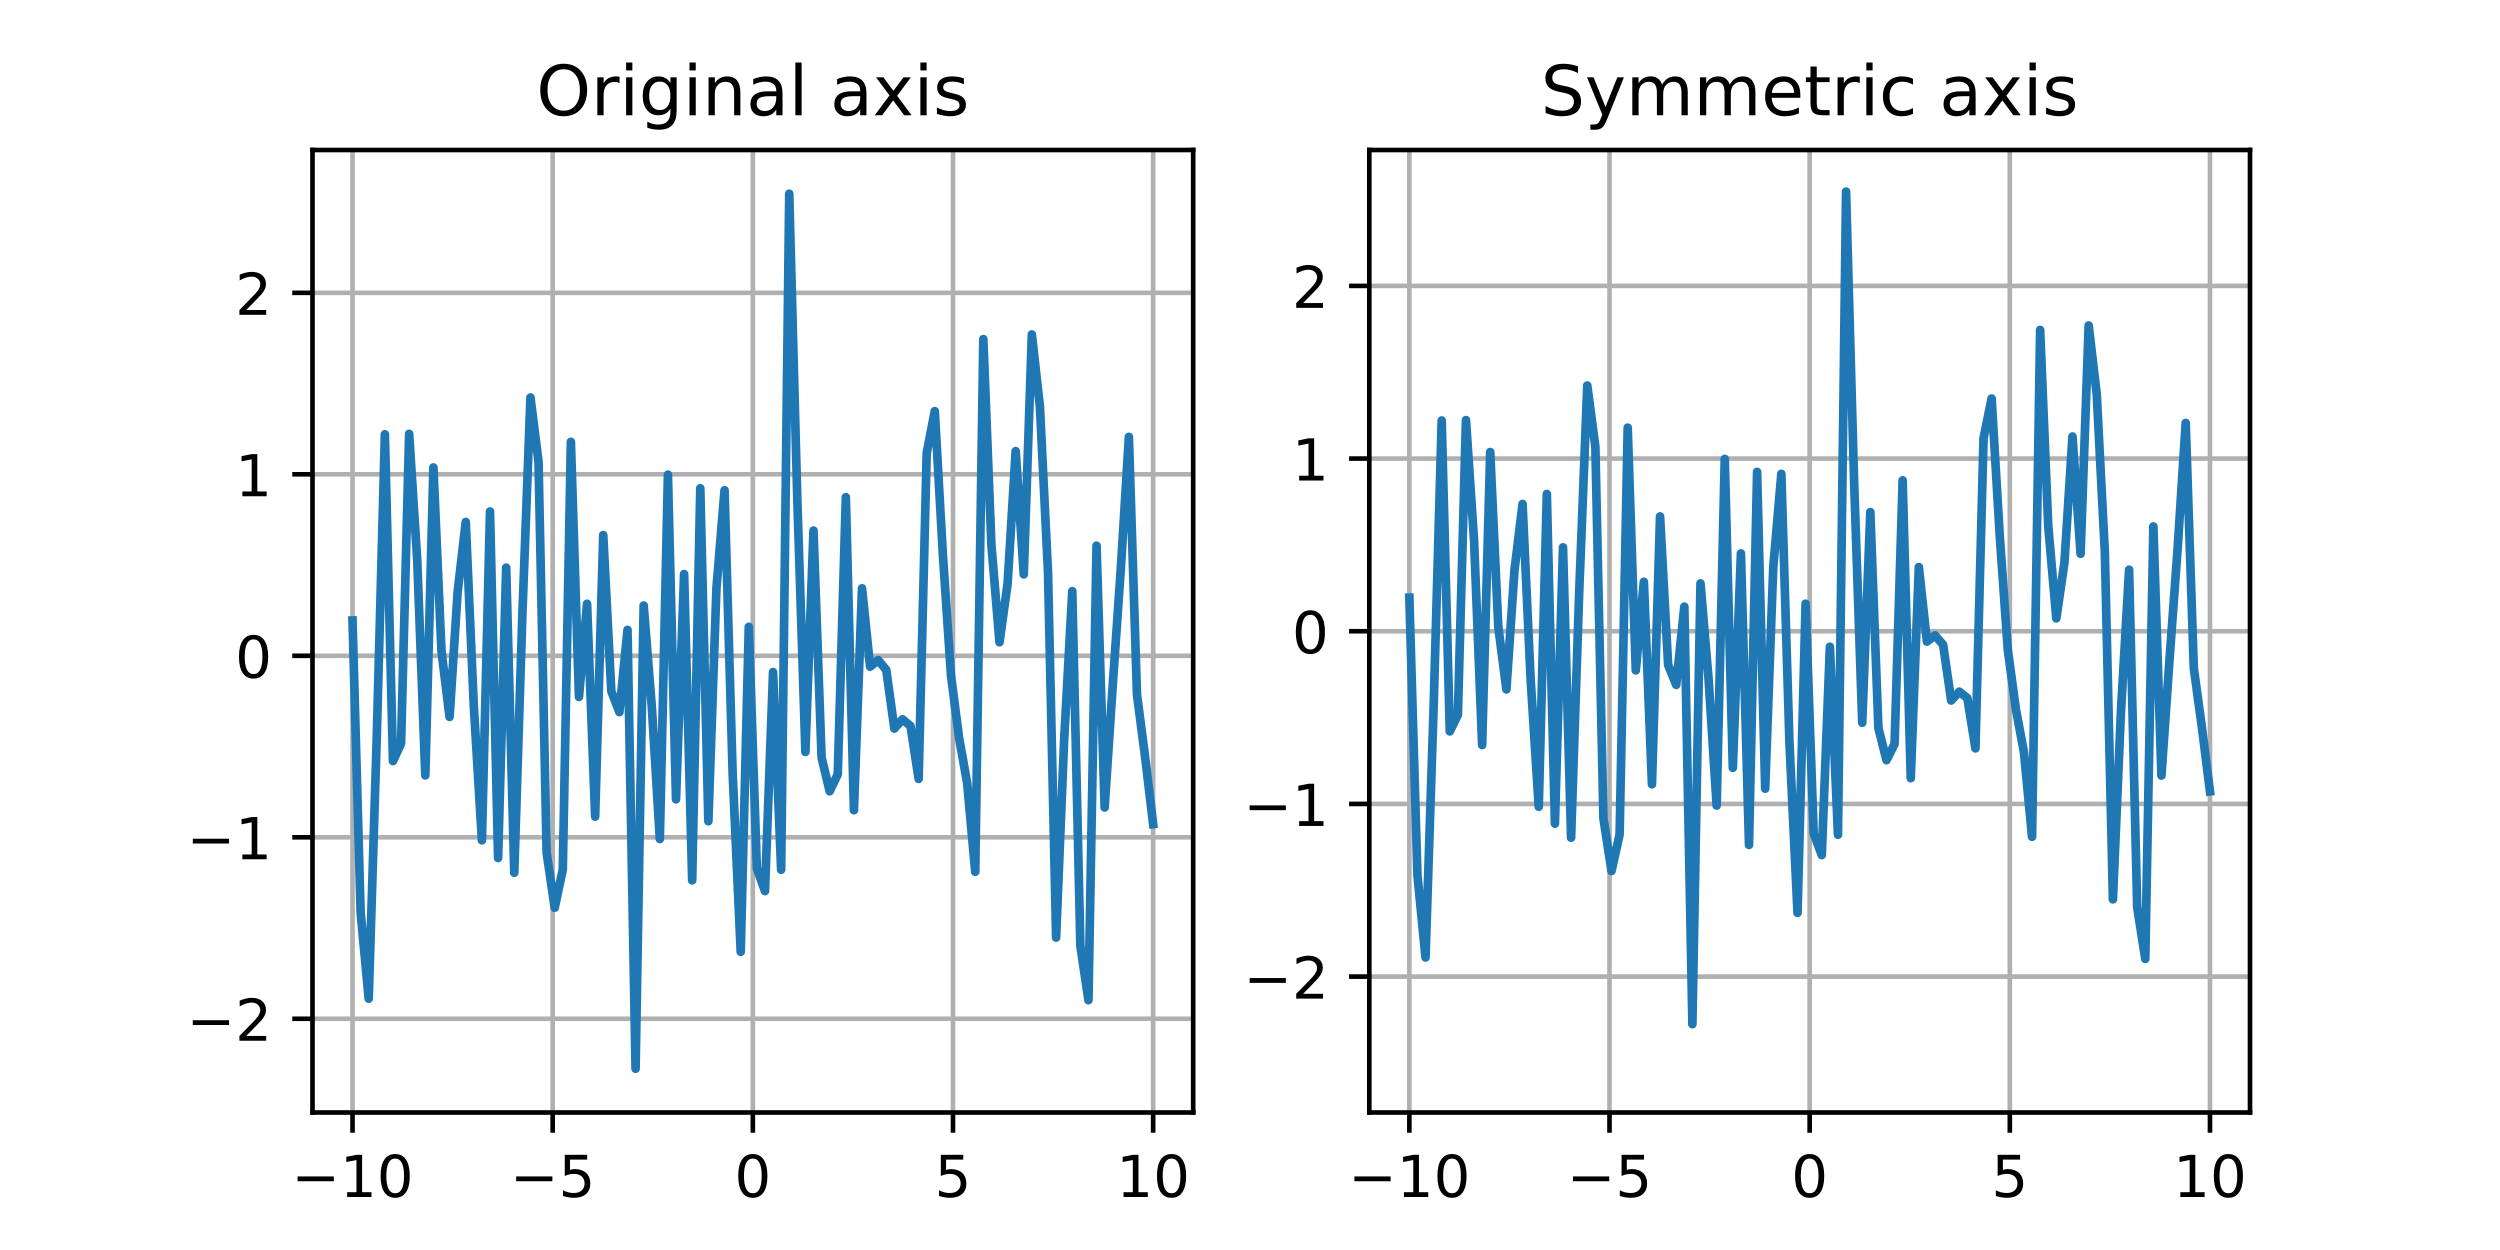
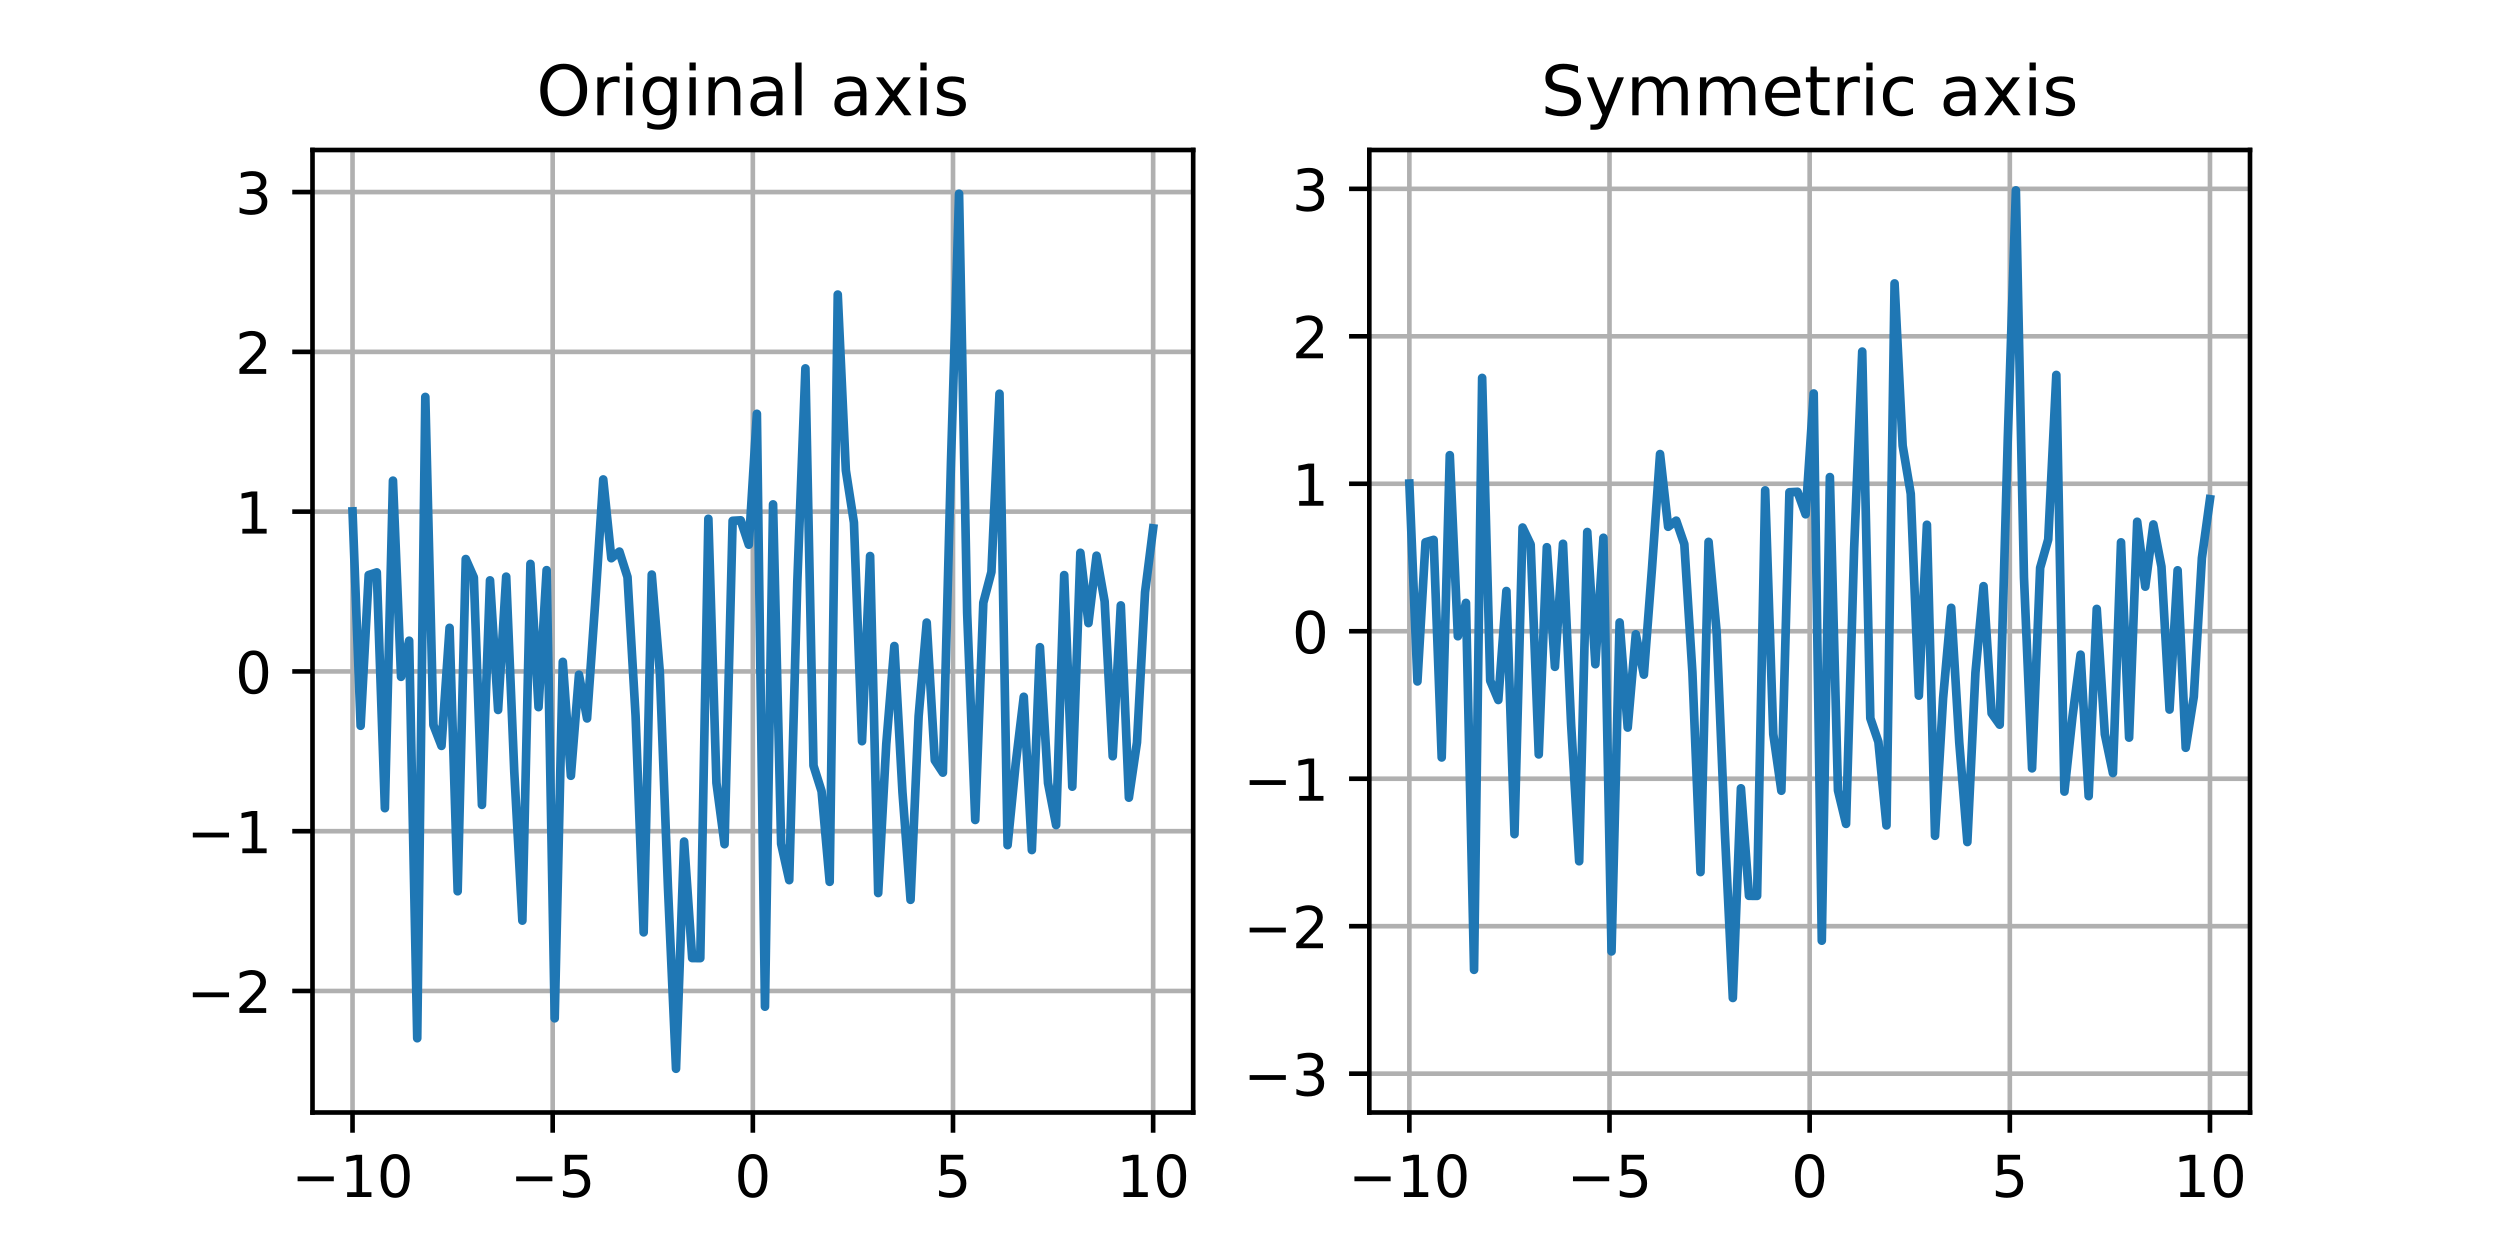
<svg xmlns="http://www.w3.org/2000/svg" xmlns:xlink="http://www.w3.org/1999/xlink" width="432pt" height="216pt" viewBox="0 0 432 216" version="1.1">
  <defs>
    <style type="text/css">*{stroke-linejoin: round; stroke-linecap: butt}</style>
  </defs>
  <g id="figure_1">
    <g id="patch_1">
      <path d="M 0 216  L 432 216  L 432 0  L 0 0  z " style="fill: #ffffff" />
    </g>
    <g id="axes_1">
      <g id="patch_2">
        <path d="M 54 192.24  L 206.182 192.24  L 206.182 25.92  L 54 25.92  z " style="fill: #ffffff" />
      </g>
      <g id="matplotlib.axis_1">
        <g id="xtick_1">
          <g id="line2d_1">
-             <path d="M 60.917 192.24  L 60.917 25.92  " clip-path="url(#p56df9f8dd9)" style="fill: none; stroke: #b0b0b0; stroke-width: 0.8; stroke-linecap: square" />
+             <path d="M 60.917 192.24  L 60.917 25.92  " clip-path="url(#p7a7a679c2c)" style="fill: none; stroke: #b0b0b0; stroke-width: 0.8; stroke-linecap: square" />
          </g>
          <g id="line2d_2">
            <defs>
-               <path id="m5eb0ce06f5" d="M 0 0  L 0 3.5  " style="stroke: #000000; stroke-width: 0.8" />
+               <path id="me1ec20bf93" d="M 0 0  L 0 3.5  " style="stroke: #000000; stroke-width: 0.8" />
            </defs>
            <g>
-               <use xlink:href="#m5eb0ce06f5" x="60.917" y="192.24" style="stroke: #000000; stroke-width: 0.8" />
+               <use xlink:href="#me1ec20bf93" x="60.917" y="192.24" style="stroke: #000000; stroke-width: 0.8" />
            </g>
          </g>
          <g id="text_1">
            <g transform="translate(50.36501 206.8384) scale(0.1 -0.1)">
              <defs>
                <path id="DejaVuSans-2212" d="M 678 2272  L 4684 2272  L 4684 1741  L 678 1741  L 678 2272  z " transform="scale(0.015625)" />
                <path id="DejaVuSans-31" d="M 794 531  L 1825 531  L 1825 4091  L 703 3866  L 703 4441  L 1819 4666  L 2450 4666  L 2450 531  L 3481 531  L 3481 0  L 794 0  L 794 531  z " transform="scale(0.015625)" />
                <path id="DejaVuSans-30" d="M 2034 4250  Q 1547 4250 1301 3770  Q 1056 3291 1056 2328  Q 1056 1369 1301 889  Q 1547 409 2034 409  Q 2525 409 2770 889  Q 3016 1369 3016 2328  Q 3016 3291 2770 3770  Q 2525 4250 2034 4250  z M 2034 4750  Q 2819 4750 3233 4129  Q 3647 3509 3647 2328  Q 3647 1150 3233 529  Q 2819 -91 2034 -91  Q 1250 -91 836 529  Q 422 1150 422 2328  Q 422 3509 836 4129  Q 1250 4750 2034 4750  z " transform="scale(0.015625)" />
              </defs>
              <use xlink:href="#DejaVuSans-2212" />
              <use xlink:href="#DejaVuSans-31" transform="translate(83.78906 0)" />
              <use xlink:href="#DejaVuSans-30" transform="translate(147.4121 0)" />
            </g>
          </g>
        </g>
        <g id="xtick_2">
          <g id="line2d_3">
-             <path d="M 95.504 192.24  L 95.504 25.92  " clip-path="url(#p56df9f8dd9)" style="fill: none; stroke: #b0b0b0; stroke-width: 0.8; stroke-linecap: square" />
+             <path d="M 95.504 192.24  L 95.504 25.92  " clip-path="url(#p7a7a679c2c)" style="fill: none; stroke: #b0b0b0; stroke-width: 0.8; stroke-linecap: square" />
          </g>
          <g id="line2d_4">
            <g>
-               <use xlink:href="#m5eb0ce06f5" x="95.504" y="192.24" style="stroke: #000000; stroke-width: 0.8" />
+               <use xlink:href="#me1ec20bf93" x="95.504" y="192.24" style="stroke: #000000; stroke-width: 0.8" />
            </g>
          </g>
          <g id="text_2">
            <g transform="translate(88.13304 206.8384) scale(0.1 -0.1)">
              <defs>
                <path id="DejaVuSans-35" d="M 691 4666  L 3169 4666  L 3169 4134  L 1269 4134  L 1269 2991  Q 1406 3038 1543 3061  Q 1681 3084 1819 3084  Q 2600 3084 3056 2656  Q 3513 2228 3513 1497  Q 3513 744 3044 326  Q 2575 -91 1722 -91  Q 1428 -91 1123 -41  Q 819 9 494 109  L 494 744  Q 775 591 1075 516  Q 1375 441 1709 441  Q 2250 441 2565 725  Q 2881 1009 2881 1497  Q 2881 1984 2565 2268  Q 2250 2553 1709 2553  Q 1456 2553 1204 2497  Q 953 2441 691 2322  L 691 4666  z " transform="scale(0.015625)" />
              </defs>
              <use xlink:href="#DejaVuSans-2212" />
              <use xlink:href="#DejaVuSans-35" transform="translate(83.78906 0)" />
            </g>
          </g>
        </g>
        <g id="xtick_3">
          <g id="line2d_5">
-             <path d="M 130.091 192.24  L 130.091 25.92  " clip-path="url(#p56df9f8dd9)" style="fill: none; stroke: #b0b0b0; stroke-width: 0.8; stroke-linecap: square" />
+             <path d="M 130.091 192.24  L 130.091 25.92  " clip-path="url(#p7a7a679c2c)" style="fill: none; stroke: #b0b0b0; stroke-width: 0.8; stroke-linecap: square" />
          </g>
          <g id="line2d_6">
            <g>
-               <use xlink:href="#m5eb0ce06f5" x="130.091" y="192.24" style="stroke: #000000; stroke-width: 0.8" />
+               <use xlink:href="#me1ec20bf93" x="130.091" y="192.24" style="stroke: #000000; stroke-width: 0.8" />
            </g>
          </g>
          <g id="text_3">
            <g transform="translate(126.9097 206.8384) scale(0.1 -0.1)">
              <use xlink:href="#DejaVuSans-30" />
            </g>
          </g>
        </g>
        <g id="xtick_4">
          <g id="line2d_7">
-             <path d="M 164.678 192.24  L 164.678 25.92  " clip-path="url(#p56df9f8dd9)" style="fill: none; stroke: #b0b0b0; stroke-width: 0.8; stroke-linecap: square" />
+             <path d="M 164.678 192.24  L 164.678 25.92  " clip-path="url(#p7a7a679c2c)" style="fill: none; stroke: #b0b0b0; stroke-width: 0.8; stroke-linecap: square" />
          </g>
          <g id="line2d_8">
            <g>
-               <use xlink:href="#m5eb0ce06f5" x="164.678" y="192.24" style="stroke: #000000; stroke-width: 0.8" />
+               <use xlink:href="#me1ec20bf93" x="164.678" y="192.24" style="stroke: #000000; stroke-width: 0.8" />
            </g>
          </g>
          <g id="text_4">
            <g transform="translate(161.4964 206.8384) scale(0.1 -0.1)">
              <use xlink:href="#DejaVuSans-35" />
            </g>
          </g>
        </g>
        <g id="xtick_5">
          <g id="line2d_9">
-             <path d="M 199.264 192.24  L 199.264 25.92  " clip-path="url(#p56df9f8dd9)" style="fill: none; stroke: #b0b0b0; stroke-width: 0.8; stroke-linecap: square" />
+             <path d="M 199.264 192.24  L 199.264 25.92  " clip-path="url(#p7a7a679c2c)" style="fill: none; stroke: #b0b0b0; stroke-width: 0.8; stroke-linecap: square" />
          </g>
          <g id="line2d_10">
            <g>
-               <use xlink:href="#m5eb0ce06f5" x="199.264" y="192.24" style="stroke: #000000; stroke-width: 0.8" />
+               <use xlink:href="#me1ec20bf93" x="199.264" y="192.24" style="stroke: #000000; stroke-width: 0.8" />
            </g>
          </g>
          <g id="text_5">
            <g transform="translate(192.902 206.8384) scale(0.1 -0.1)">
              <use xlink:href="#DejaVuSans-31" />
              <use xlink:href="#DejaVuSans-30" transform="translate(63.62305 0)" />
            </g>
          </g>
        </g>
      </g>
      <g id="matplotlib.axis_2">
        <g id="ytick_1">
          <g id="line2d_11">
-             <path d="M 54 176.045  L 206.182 176.045  " clip-path="url(#p56df9f8dd9)" style="fill: none; stroke: #b0b0b0; stroke-width: 0.8; stroke-linecap: square" />
+             <path d="M 54 171.241  L 206.182 171.241  " clip-path="url(#p7a7a679c2c)" style="fill: none; stroke: #b0b0b0; stroke-width: 0.8; stroke-linecap: square" />
          </g>
          <g id="line2d_12">
            <defs>
-               <path id="m223e3e64da" d="M 0 0  L -3.5 0  " style="stroke: #000000; stroke-width: 0.8" />
+               <path id="m6638c76626" d="M 0 0  L -3.5 0  " style="stroke: #000000; stroke-width: 0.8" />
            </defs>
            <g>
-               <use xlink:href="#m223e3e64da" x="54" y="176.045" style="stroke: #000000; stroke-width: 0.8" />
+               <use xlink:href="#m6638c76626" x="54" y="171.241" style="stroke: #000000; stroke-width: 0.8" />
            </g>
          </g>
          <g id="text_6">
-             <g transform="translate(32.25781 179.8439) scale(0.1 -0.1)">
+             <g transform="translate(32.25781 175.04) scale(0.1 -0.1)">
              <defs>
                <path id="DejaVuSans-32" d="M 1228 531  L 3431 531  L 3431 0  L 469 0  L 469 531  Q 828 903 1448 1529  Q 2069 2156 2228 2338  Q 2531 2678 2651 2914  Q 2772 3150 2772 3378  Q 2772 3750 2511 3984  Q 2250 4219 1831 4219  Q 1534 4219 1204 4116  Q 875 4013 500 3803  L 500 4441  Q 881 4594 1212 4672  Q 1544 4750 1819 4750  Q 2544 4750 2975 4387  Q 3406 4025 3406 3419  Q 3406 3131 3298 2873  Q 3191 2616 2906 2266  Q 2828 2175 2409 1742  Q 1991 1309 1228 531  z " transform="scale(0.015625)" />
              </defs>
              <use xlink:href="#DejaVuSans-2212" />
              <use xlink:href="#DejaVuSans-32" transform="translate(83.78906 0)" />
            </g>
          </g>
        </g>
        <g id="ytick_2">
          <g id="line2d_13">
-             <path d="M 54 144.683  L 206.182 144.683  " clip-path="url(#p56df9f8dd9)" style="fill: none; stroke: #b0b0b0; stroke-width: 0.8; stroke-linecap: square" />
+             <path d="M 54 143.631  L 206.182 143.631  " clip-path="url(#p7a7a679c2c)" style="fill: none; stroke: #b0b0b0; stroke-width: 0.8; stroke-linecap: square" />
          </g>
          <g id="line2d_14">
            <g>
-               <use xlink:href="#m223e3e64da" x="54" y="144.683" style="stroke: #000000; stroke-width: 0.8" />
+               <use xlink:href="#m6638c76626" x="54" y="143.631" style="stroke: #000000; stroke-width: 0.8" />
            </g>
          </g>
          <g id="text_7">
-             <g transform="translate(32.25781 148.4824) scale(0.1 -0.1)">
+             <g transform="translate(32.25781 147.4301) scale(0.1 -0.1)">
              <use xlink:href="#DejaVuSans-2212" />
              <use xlink:href="#DejaVuSans-31" transform="translate(83.78906 0)" />
            </g>
          </g>
        </g>
        <g id="ytick_3">
          <g id="line2d_15">
-             <path d="M 54 113.322  L 206.182 113.322  " clip-path="url(#p56df9f8dd9)" style="fill: none; stroke: #b0b0b0; stroke-width: 0.8; stroke-linecap: square" />
+             <path d="M 54 116.021  L 206.182 116.021  " clip-path="url(#p7a7a679c2c)" style="fill: none; stroke: #b0b0b0; stroke-width: 0.8; stroke-linecap: square" />
          </g>
          <g id="line2d_16">
            <g>
-               <use xlink:href="#m223e3e64da" x="54" y="113.322" style="stroke: #000000; stroke-width: 0.8" />
+               <use xlink:href="#m6638c76626" x="54" y="116.021" style="stroke: #000000; stroke-width: 0.8" />
            </g>
          </g>
          <g id="text_8">
-             <g transform="translate(40.6375 117.121) scale(0.1 -0.1)">
+             <g transform="translate(40.6375 119.8202) scale(0.1 -0.1)">
              <use xlink:href="#DejaVuSans-30" />
            </g>
          </g>
        </g>
        <g id="ytick_4">
          <g id="line2d_17">
-             <path d="M 54 81.96  L 206.182 81.96  " clip-path="url(#p56df9f8dd9)" style="fill: none; stroke: #b0b0b0; stroke-width: 0.8; stroke-linecap: square" />
+             <path d="M 54 88.411  L 206.182 88.411  " clip-path="url(#p7a7a679c2c)" style="fill: none; stroke: #b0b0b0; stroke-width: 0.8; stroke-linecap: square" />
          </g>
          <g id="line2d_18">
            <g>
-               <use xlink:href="#m223e3e64da" x="54" y="81.96" style="stroke: #000000; stroke-width: 0.8" />
+               <use xlink:href="#m6638c76626" x="54" y="88.411" style="stroke: #000000; stroke-width: 0.8" />
            </g>
          </g>
          <g id="text_9">
-             <g transform="translate(40.6375 85.75954) scale(0.1 -0.1)">
+             <g transform="translate(40.6375 92.21039) scale(0.1 -0.1)">
              <use xlink:href="#DejaVuSans-31" />
            </g>
          </g>
        </g>
        <g id="ytick_5">
          <g id="line2d_19">
-             <path d="M 54 50.599  L 206.182 50.599  " clip-path="url(#p56df9f8dd9)" style="fill: none; stroke: #b0b0b0; stroke-width: 0.8; stroke-linecap: square" />
+             <path d="M 54 60.801  L 206.182 60.801  " clip-path="url(#p7a7a679c2c)" style="fill: none; stroke: #b0b0b0; stroke-width: 0.8; stroke-linecap: square" />
          </g>
          <g id="line2d_20">
            <g>
-               <use xlink:href="#m223e3e64da" x="54" y="50.599" style="stroke: #000000; stroke-width: 0.8" />
+               <use xlink:href="#m6638c76626" x="54" y="60.801" style="stroke: #000000; stroke-width: 0.8" />
            </g>
          </g>
          <g id="text_10">
-             <g transform="translate(40.6375 54.39809) scale(0.1 -0.1)">
+             <g transform="translate(40.6375 64.60053) scale(0.1 -0.1)">
              <use xlink:href="#DejaVuSans-32" />
            </g>
          </g>
        </g>
-       </g>
-       <g id="line2d_21">
-         <path d="M 60.917 107.218  L 62.315 157.643  L 63.712 172.568  L 65.11 127.178  L 66.507 75.053  L 67.905 131.509  L 69.302 128.504  L 70.699 74.971  L 72.097 96.758  L 73.494 133.985  L 74.892 80.777  L 76.289 112.541  L 77.687 123.883  L 79.084 102.245  L 80.482 90.203  L 81.879 122.112  L 83.276 145.201  L 84.674 88.391  L 86.071 148.263  L 87.469 98.085  L 88.866 150.808  L 90.264 106.31  L 91.661 68.691  L 93.059 79.788  L 94.456 147.338  L 95.853 156.856  L 97.251 150.23  L 98.648 76.347  L 100.046 120.426  L 101.443 104.338  L 102.841 141.113  L 104.238 92.468  L 105.636 119.452  L 107.033 123.057  L 108.431 108.858  L 109.828 184.68  L 111.225 104.635  L 112.623 122.019  L 114.02 144.979  L 115.418 82.023  L 116.815 138.124  L 118.213 99.194  L 119.61 152.123  L 121.008 84.38  L 122.405 141.911  L 123.802 101.632  L 125.2 84.732  L 126.597 133.541  L 127.995 164.466  L 129.392 108.317  L 130.79 150.063  L 132.187 153.974  L 133.585 116.142  L 134.982 150.281  L 136.379 33.48  L 137.777 86.331  L 139.174 129.936  L 140.572 91.682  L 141.969 130.905  L 143.367 136.736  L 144.764 133.803  L 146.162 85.915  L 147.559 140.004  L 148.956 101.665  L 150.354 115.197  L 151.751 114.067  L 153.149 115.773  L 154.546 125.898  L 155.944 124.296  L 157.341 125.459  L 158.739 134.591  L 160.136 78.281  L 161.533 71.052  L 162.931 95.869  L 164.328 116.678  L 165.726 127.485  L 167.123 135.315  L 168.521 150.641  L 169.918 58.601  L 171.316 94.191  L 172.713 110.981  L 174.11 100.888  L 175.508 77.956  L 176.905 99.255  L 178.303 57.794  L 179.7 70.307  L 181.098 98.955  L 182.495 162.011  L 183.893 127.668  L 185.29 102.149  L 186.687 163.422  L 188.085 172.831  L 189.482 94.29  L 190.88 139.53  L 192.277 118.43  L 193.675 98.316  L 195.072 75.489  L 196.47 120.042  L 197.867 130.754  L 199.264 142.415  " clip-path="url(#p56df9f8dd9)" style="fill: none; stroke: #1f77b4; stroke-width: 1.5; stroke-linecap: square" />
+         <g id="ytick_6">
+           <g id="line2d_21">
+             <path d="M 54 33.191  L 206.182 33.191  " clip-path="url(#p7a7a679c2c)" style="fill: none; stroke: #b0b0b0; stroke-width: 0.8; stroke-linecap: square" />
+           </g>
+           <g id="line2d_22">
+             <g>
+               <use xlink:href="#m6638c76626" x="54" y="33.191" style="stroke: #000000; stroke-width: 0.8" />
+             </g>
+           </g>
+           <g id="text_11">
+             <g transform="translate(40.6375 36.99067) scale(0.1 -0.1)">
+               <defs>
+                 <path id="DejaVuSans-33" d="M 2597 2516  Q 3050 2419 3304 2112  Q 3559 1806 3559 1356  Q 3559 666 3084 287  Q 2609 -91 1734 -91  Q 1441 -91 1130 -33  Q 819 25 488 141  L 488 750  Q 750 597 1062 519  Q 1375 441 1716 441  Q 2309 441 2620 675  Q 2931 909 2931 1356  Q 2931 1769 2642 2001  Q 2353 2234 1838 2234  L 1294 2234  L 1294 2753  L 1863 2753  Q 2328 2753 2575 2939  Q 2822 3125 2822 3475  Q 2822 3834 2567 4026  Q 2313 4219 1838 4219  Q 1578 4219 1281 4162  Q 984 4106 628 3988  L 628 4550  Q 988 4650 1302 4700  Q 1616 4750 1894 4750  Q 2613 4750 3031 4423  Q 3450 4097 3450 3541  Q 3450 3153 3228 2886  Q 3006 2619 2597 2516  z " transform="scale(0.015625)" />
+               </defs>
+               <use xlink:href="#DejaVuSans-33" />
+             </g>
+           </g>
+         </g>
+       </g>
+       <g id="line2d_23">
+         <path d="M 60.917 88.368  L 62.315 125.415  L 63.712 99.361  L 65.11 98.912  L 66.507 139.651  L 67.905 83.058  L 69.302 116.954  L 70.699 110.714  L 72.097 179.406  L 73.494 68.592  L 74.892 125.283  L 76.289 128.889  L 77.687 108.489  L 79.084 154.008  L 80.482 96.605  L 81.879 99.777  L 83.276 139.08  L 84.674 100.289  L 86.071 122.676  L 87.469 99.649  L 88.866 133.362  L 90.264 159.082  L 91.661 97.442  L 93.059 122.191  L 94.456 98.522  L 95.853 175.962  L 97.251 114.373  L 98.648 134.052  L 100.046 116.593  L 101.443 124.145  L 102.841 104.301  L 104.238 82.85  L 105.636 96.459  L 107.033 95.318  L 108.431 99.714  L 109.828 123.7  L 111.225 161.111  L 112.623 99.289  L 114.02 116.191  L 115.418 153.263  L 116.815 184.68  L 118.213 145.427  L 119.61 165.553  L 121.008 165.563  L 122.405 89.646  L 123.802 135.292  L 125.2 145.877  L 126.597 89.996  L 127.995 89.914  L 129.392 94.123  L 130.79 71.507  L 132.187 173.953  L 133.585 87.158  L 134.982 145.816  L 136.379 152.084  L 137.777 100.51  L 139.174 63.66  L 140.572 132.307  L 141.969 136.735  L 143.367 152.377  L 144.764 50.901  L 146.162 81.274  L 147.559 90.288  L 148.956 128.077  L 150.354 96.086  L 151.751 154.315  L 153.149 128.554  L 154.546 111.635  L 155.944 136.882  L 157.341 155.486  L 158.739 123.76  L 160.136 107.583  L 161.533 131.381  L 162.931 133.511  L 164.328 79.91  L 165.726 33.48  L 167.123 105.906  L 168.521 141.686  L 169.918 104.147  L 171.316 98.833  L 172.713 68.033  L 174.11 146.038  L 175.508 132.009  L 176.905 120.407  L 178.303 146.889  L 179.7 111.839  L 181.098 135.312  L 182.495 142.572  L 183.893 99.377  L 185.29 135.935  L 186.687 95.522  L 188.085 107.67  L 189.482 96.027  L 190.88 103.922  L 192.277 130.68  L 193.675 104.614  L 195.072 137.835  L 196.47 128.289  L 197.867 102.321  L 199.264 91.299  " clip-path="url(#p7a7a679c2c)" style="fill: none; stroke: #1f77b4; stroke-width: 1.5; stroke-linecap: square" />
      </g>
      <g id="patch_3">
        <path d="M 54 192.24  L 54 25.92  " style="fill: none; stroke: #000000; stroke-width: 0.8; stroke-linejoin: miter; stroke-linecap: square" />
      </g>
      <g id="patch_4">
        <path d="M 206.182 192.24  L 206.182 25.92  " style="fill: none; stroke: #000000; stroke-width: 0.8; stroke-linejoin: miter; stroke-linecap: square" />
      </g>
      <g id="patch_5">
        <path d="M 54 192.24  L 206.182 192.24  " style="fill: none; stroke: #000000; stroke-width: 0.8; stroke-linejoin: miter; stroke-linecap: square" />
      </g>
      <g id="patch_6">
        <path d="M 54 25.92  L 206.182 25.92  " style="fill: none; stroke: #000000; stroke-width: 0.8; stroke-linejoin: miter; stroke-linecap: square" />
      </g>
-       <g id="text_11">
+       <g id="text_12">
        <g transform="translate(92.68466 19.92) scale(0.12 -0.12)">
          <defs>
            <path id="DejaVuSans-4f" d="M 2522 4238  Q 1834 4238 1429 3725  Q 1025 3213 1025 2328  Q 1025 1447 1429 934  Q 1834 422 2522 422  Q 3209 422 3611 934  Q 4013 1447 4013 2328  Q 4013 3213 3611 3725  Q 3209 4238 2522 4238  z M 2522 4750  Q 3503 4750 4090 4092  Q 4678 3434 4678 2328  Q 4678 1225 4090 567  Q 3503 -91 2522 -91  Q 1538 -91 948 565  Q 359 1222 359 2328  Q 359 3434 948 4092  Q 1538 4750 2522 4750  z " transform="scale(0.015625)" />
            <path id="DejaVuSans-72" d="M 2631 2963  Q 2534 3019 2420 3045  Q 2306 3072 2169 3072  Q 1681 3072 1420 2755  Q 1159 2438 1159 1844  L 1159 0  L 581 0  L 581 3500  L 1159 3500  L 1159 2956  Q 1341 3275 1631 3429  Q 1922 3584 2338 3584  Q 2397 3584 2469 3576  Q 2541 3569 2628 3553  L 2631 2963  z " transform="scale(0.015625)" />
            <path id="DejaVuSans-69" d="M 603 3500  L 1178 3500  L 1178 0  L 603 0  L 603 3500  z M 603 4863  L 1178 4863  L 1178 4134  L 603 4134  L 603 4863  z " transform="scale(0.015625)" />
            <path id="DejaVuSans-67" d="M 2906 1791  Q 2906 2416 2648 2759  Q 2391 3103 1925 3103  Q 1463 3103 1205 2759  Q 947 2416 947 1791  Q 947 1169 1205 825  Q 1463 481 1925 481  Q 2391 481 2648 825  Q 2906 1169 2906 1791  z M 3481 434  Q 3481 -459 3084 -895  Q 2688 -1331 1869 -1331  Q 1566 -1331 1297 -1286  Q 1028 -1241 775 -1147  L 775 -588  Q 1028 -725 1275 -790  Q 1522 -856 1778 -856  Q 2344 -856 2625 -561  Q 2906 -266 2906 331  L 2906 616  Q 2728 306 2450 153  Q 2172 0 1784 0  Q 1141 0 747 490  Q 353 981 353 1791  Q 353 2603 747 3093  Q 1141 3584 1784 3584  Q 2172 3584 2450 3431  Q 2728 3278 2906 2969  L 2906 3500  L 3481 3500  L 3481 434  z " transform="scale(0.015625)" />
            <path id="DejaVuSans-6e" d="M 3513 2113  L 3513 0  L 2938 0  L 2938 2094  Q 2938 2591 2744 2837  Q 2550 3084 2163 3084  Q 1697 3084 1428 2787  Q 1159 2491 1159 1978  L 1159 0  L 581 0  L 581 3500  L 1159 3500  L 1159 2956  Q 1366 3272 1645 3428  Q 1925 3584 2291 3584  Q 2894 3584 3203 3211  Q 3513 2838 3513 2113  z " transform="scale(0.015625)" />
            <path id="DejaVuSans-61" d="M 2194 1759  Q 1497 1759 1228 1600  Q 959 1441 959 1056  Q 959 750 1161 570  Q 1363 391 1709 391  Q 2188 391 2477 730  Q 2766 1069 2766 1631  L 2766 1759  L 2194 1759  z M 3341 1997  L 3341 0  L 2766 0  L 2766 531  Q 2569 213 2275 61  Q 1981 -91 1556 -91  Q 1019 -91 701 211  Q 384 513 384 1019  Q 384 1609 779 1909  Q 1175 2209 1959 2209  L 2766 2209  L 2766 2266  Q 2766 2663 2505 2880  Q 2244 3097 1772 3097  Q 1472 3097 1187 3025  Q 903 2953 641 2809  L 641 3341  Q 956 3463 1253 3523  Q 1550 3584 1831 3584  Q 2591 3584 2966 3190  Q 3341 2797 3341 1997  z " transform="scale(0.015625)" />
            <path id="DejaVuSans-6c" d="M 603 4863  L 1178 4863  L 1178 0  L 603 0  L 603 4863  z " transform="scale(0.015625)" />
            <path id="DejaVuSans-20" transform="scale(0.015625)" />
            <path id="DejaVuSans-78" d="M 3513 3500  L 2247 1797  L 3578 0  L 2900 0  L 1881 1375  L 863 0  L 184 0  L 1544 1831  L 300 3500  L 978 3500  L 1906 2253  L 2834 3500  L 3513 3500  z " transform="scale(0.015625)" />
            <path id="DejaVuSans-73" d="M 2834 3397  L 2834 2853  Q 2591 2978 2328 3040  Q 2066 3103 1784 3103  Q 1356 3103 1142 2972  Q 928 2841 928 2578  Q 928 2378 1081 2264  Q 1234 2150 1697 2047  L 1894 2003  Q 2506 1872 2764 1633  Q 3022 1394 3022 966  Q 3022 478 2636 193  Q 2250 -91 1575 -91  Q 1294 -91 989 -36  Q 684 19 347 128  L 347 722  Q 666 556 975 473  Q 1284 391 1588 391  Q 1994 391 2212 530  Q 2431 669 2431 922  Q 2431 1156 2273 1281  Q 2116 1406 1581 1522  L 1381 1569  Q 847 1681 609 1914  Q 372 2147 372 2553  Q 372 3047 722 3315  Q 1072 3584 1716 3584  Q 2034 3584 2315 3537  Q 2597 3491 2834 3397  z " transform="scale(0.015625)" />
          </defs>
          <use xlink:href="#DejaVuSans-4f" />
          <use xlink:href="#DejaVuSans-72" transform="translate(78.71094 0)" />
          <use xlink:href="#DejaVuSans-69" transform="translate(119.8242 0)" />
          <use xlink:href="#DejaVuSans-67" transform="translate(147.6074 0)" />
          <use xlink:href="#DejaVuSans-69" transform="translate(211.084 0)" />
          <use xlink:href="#DejaVuSans-6e" transform="translate(238.8672 0)" />
          <use xlink:href="#DejaVuSans-61" transform="translate(302.2461 0)" />
          <use xlink:href="#DejaVuSans-6c" transform="translate(363.5254 0)" />
          <use xlink:href="#DejaVuSans-20" transform="translate(391.3086 0)" />
          <use xlink:href="#DejaVuSans-61" transform="translate(423.0957 0)" />
          <use xlink:href="#DejaVuSans-78" transform="translate(484.375 0)" />
          <use xlink:href="#DejaVuSans-69" transform="translate(543.5547 0)" />
          <use xlink:href="#DejaVuSans-73" transform="translate(571.3379 0)" />
        </g>
      </g>
    </g>
    <g id="axes_2">
      <g id="patch_7">
        <path d="M 236.618 192.24  L 388.8 192.24  L 388.8 25.92  L 236.618 25.92  z " style="fill: #ffffff" />
      </g>
      <g id="matplotlib.axis_3">
        <g id="xtick_6">
-           <g id="line2d_22">
-             <path d="M 243.536 192.24  L 243.536 25.92  " clip-path="url(#p2a9a70226f)" style="fill: none; stroke: #b0b0b0; stroke-width: 0.8; stroke-linecap: square" />
-           </g>
-           <g id="line2d_23">
-             <g>
-               <use xlink:href="#m5eb0ce06f5" x="243.536" y="192.24" style="stroke: #000000; stroke-width: 0.8" />
-             </g>
-           </g>
-           <g id="text_12">
+           <g id="line2d_24">
+             <path d="M 243.536 192.24  L 243.536 25.92  " clip-path="url(#pa6980bd70a)" style="fill: none; stroke: #b0b0b0; stroke-width: 0.8; stroke-linecap: square" />
+           </g>
+           <g id="line2d_25">
+             <g>
+               <use xlink:href="#me1ec20bf93" x="243.536" y="192.24" style="stroke: #000000; stroke-width: 0.8" />
+             </g>
+           </g>
+           <g id="text_13">
            <g transform="translate(232.9832 206.8384) scale(0.1 -0.1)">
              <use xlink:href="#DejaVuSans-2212" />
              <use xlink:href="#DejaVuSans-31" transform="translate(83.78906 0)" />
              <use xlink:href="#DejaVuSans-30" transform="translate(147.4121 0)" />
            </g>
          </g>
        </g>
        <g id="xtick_7">
-           <g id="line2d_24">
-             <path d="M 278.122 192.24  L 278.122 25.92  " clip-path="url(#p2a9a70226f)" style="fill: none; stroke: #b0b0b0; stroke-width: 0.8; stroke-linecap: square" />
-           </g>
-           <g id="line2d_25">
-             <g>
-               <use xlink:href="#m5eb0ce06f5" x="278.122" y="192.24" style="stroke: #000000; stroke-width: 0.8" />
-             </g>
-           </g>
-           <g id="text_13">
+           <g id="line2d_26">
+             <path d="M 278.122 192.24  L 278.122 25.92  " clip-path="url(#pa6980bd70a)" style="fill: none; stroke: #b0b0b0; stroke-width: 0.8; stroke-linecap: square" />
+           </g>
+           <g id="line2d_27">
+             <g>
+               <use xlink:href="#me1ec20bf93" x="278.122" y="192.24" style="stroke: #000000; stroke-width: 0.8" />
+             </g>
+           </g>
+           <g id="text_14">
            <g transform="translate(270.7512 206.8384) scale(0.1 -0.1)">
              <use xlink:href="#DejaVuSans-2212" />
              <use xlink:href="#DejaVuSans-35" transform="translate(83.78906 0)" />
            </g>
          </g>
        </g>
        <g id="xtick_8">
-           <g id="line2d_26">
-             <path d="M 312.709 192.24  L 312.709 25.92  " clip-path="url(#p2a9a70226f)" style="fill: none; stroke: #b0b0b0; stroke-width: 0.8; stroke-linecap: square" />
-           </g>
-           <g id="line2d_27">
-             <g>
-               <use xlink:href="#m5eb0ce06f5" x="312.709" y="192.24" style="stroke: #000000; stroke-width: 0.8" />
-             </g>
-           </g>
-           <g id="text_14">
+           <g id="line2d_28">
+             <path d="M 312.709 192.24  L 312.709 25.92  " clip-path="url(#pa6980bd70a)" style="fill: none; stroke: #b0b0b0; stroke-width: 0.8; stroke-linecap: square" />
+           </g>
+           <g id="line2d_29">
+             <g>
+               <use xlink:href="#me1ec20bf93" x="312.709" y="192.24" style="stroke: #000000; stroke-width: 0.8" />
+             </g>
+           </g>
+           <g id="text_15">
            <g transform="translate(309.5278 206.8384) scale(0.1 -0.1)">
              <use xlink:href="#DejaVuSans-30" />
            </g>
          </g>
        </g>
        <g id="xtick_9">
-           <g id="line2d_28">
-             <path d="M 347.296 192.24  L 347.296 25.92  " clip-path="url(#p2a9a70226f)" style="fill: none; stroke: #b0b0b0; stroke-width: 0.8; stroke-linecap: square" />
-           </g>
-           <g id="line2d_29">
-             <g>
-               <use xlink:href="#m5eb0ce06f5" x="347.296" y="192.24" style="stroke: #000000; stroke-width: 0.8" />
-             </g>
-           </g>
-           <g id="text_15">
+           <g id="line2d_30">
+             <path d="M 347.296 192.24  L 347.296 25.92  " clip-path="url(#pa6980bd70a)" style="fill: none; stroke: #b0b0b0; stroke-width: 0.8; stroke-linecap: square" />
+           </g>
+           <g id="line2d_31">
+             <g>
+               <use xlink:href="#me1ec20bf93" x="347.296" y="192.24" style="stroke: #000000; stroke-width: 0.8" />
+             </g>
+           </g>
+           <g id="text_16">
            <g transform="translate(344.1146 206.8384) scale(0.1 -0.1)">
              <use xlink:href="#DejaVuSans-35" />
            </g>
          </g>
        </g>
        <g id="xtick_10">
-           <g id="line2d_30">
-             <path d="M 381.883 192.24  L 381.883 25.92  " clip-path="url(#p2a9a70226f)" style="fill: none; stroke: #b0b0b0; stroke-width: 0.8; stroke-linecap: square" />
-           </g>
-           <g id="line2d_31">
-             <g>
-               <use xlink:href="#m5eb0ce06f5" x="381.883" y="192.24" style="stroke: #000000; stroke-width: 0.8" />
-             </g>
-           </g>
-           <g id="text_16">
+           <g id="line2d_32">
+             <path d="M 381.883 192.24  L 381.883 25.92  " clip-path="url(#pa6980bd70a)" style="fill: none; stroke: #b0b0b0; stroke-width: 0.8; stroke-linecap: square" />
+           </g>
+           <g id="line2d_33">
+             <g>
+               <use xlink:href="#me1ec20bf93" x="381.883" y="192.24" style="stroke: #000000; stroke-width: 0.8" />
+             </g>
+           </g>
+           <g id="text_17">
            <g transform="translate(375.5201 206.8384) scale(0.1 -0.1)">
              <use xlink:href="#DejaVuSans-31" />
              <use xlink:href="#DejaVuSans-30" transform="translate(63.62305 0)" />
            </g>
          </g>
        </g>
      </g>
      <g id="matplotlib.axis_4">
-         <g id="ytick_6">
-           <g id="line2d_32">
-             <path d="M 236.618 168.759  L 388.8 168.759  " clip-path="url(#p2a9a70226f)" style="fill: none; stroke: #b0b0b0; stroke-width: 0.8; stroke-linecap: square" />
-           </g>
-           <g id="line2d_33">
-             <g>
-               <use xlink:href="#m223e3e64da" x="236.618" y="168.759" style="stroke: #000000; stroke-width: 0.8" />
-             </g>
-           </g>
-           <g id="text_17">
-             <g transform="translate(214.876 172.5581) scale(0.1 -0.1)">
-               <use xlink:href="#DejaVuSans-2212" />
-               <use xlink:href="#DejaVuSans-32" transform="translate(83.78906 0)" />
-             </g>
-           </g>
-         </g>
        <g id="ytick_7">
          <g id="line2d_34">
-             <path d="M 236.618 138.919  L 388.8 138.919  " clip-path="url(#p2a9a70226f)" style="fill: none; stroke: #b0b0b0; stroke-width: 0.8; stroke-linecap: square" />
+             <path d="M 236.618 185.529  L 388.8 185.529  " clip-path="url(#pa6980bd70a)" style="fill: none; stroke: #b0b0b0; stroke-width: 0.8; stroke-linecap: square" />
          </g>
          <g id="line2d_35">
            <g>
-               <use xlink:href="#m223e3e64da" x="236.618" y="138.919" style="stroke: #000000; stroke-width: 0.8" />
+               <use xlink:href="#m6638c76626" x="236.618" y="185.529" style="stroke: #000000; stroke-width: 0.8" />
            </g>
          </g>
          <g id="text_18">
-             <g transform="translate(214.876 142.7186) scale(0.1 -0.1)">
-               <use xlink:href="#DejaVuSans-2212" />
-               <use xlink:href="#DejaVuSans-31" transform="translate(83.78906 0)" />
+             <g transform="translate(214.876 189.3279) scale(0.1 -0.1)">
+               <use xlink:href="#DejaVuSans-2212" />
+               <use xlink:href="#DejaVuSans-33" transform="translate(83.78906 0)" />
            </g>
          </g>
        </g>
        <g id="ytick_8">
          <g id="line2d_36">
-             <path d="M 236.618 109.08  L 388.8 109.08  " clip-path="url(#p2a9a70226f)" style="fill: none; stroke: #b0b0b0; stroke-width: 0.8; stroke-linecap: square" />
+             <path d="M 236.618 160.046  L 388.8 160.046  " clip-path="url(#pa6980bd70a)" style="fill: none; stroke: #b0b0b0; stroke-width: 0.8; stroke-linecap: square" />
          </g>
          <g id="line2d_37">
            <g>
-               <use xlink:href="#m223e3e64da" x="236.618" y="109.08" style="stroke: #000000; stroke-width: 0.8" />
+               <use xlink:href="#m6638c76626" x="236.618" y="160.046" style="stroke: #000000; stroke-width: 0.8" />
            </g>
          </g>
          <g id="text_19">
+             <g transform="translate(214.876 163.845) scale(0.1 -0.1)">
+               <use xlink:href="#DejaVuSans-2212" />
+               <use xlink:href="#DejaVuSans-32" transform="translate(83.78906 0)" />
+             </g>
+           </g>
+         </g>
+         <g id="ytick_9">
+           <g id="line2d_38">
+             <path d="M 236.618 134.563  L 388.8 134.563  " clip-path="url(#pa6980bd70a)" style="fill: none; stroke: #b0b0b0; stroke-width: 0.8; stroke-linecap: square" />
+           </g>
+           <g id="line2d_39">
+             <g>
+               <use xlink:href="#m6638c76626" x="236.618" y="134.563" style="stroke: #000000; stroke-width: 0.8" />
+             </g>
+           </g>
+           <g id="text_20">
+             <g transform="translate(214.876 138.3621) scale(0.1 -0.1)">
+               <use xlink:href="#DejaVuSans-2212" />
+               <use xlink:href="#DejaVuSans-31" transform="translate(83.78906 0)" />
+             </g>
+           </g>
+         </g>
+         <g id="ytick_10">
+           <g id="line2d_40">
+             <path d="M 236.618 109.08  L 388.8 109.08  " clip-path="url(#pa6980bd70a)" style="fill: none; stroke: #b0b0b0; stroke-width: 0.8; stroke-linecap: square" />
+           </g>
+           <g id="line2d_41">
+             <g>
+               <use xlink:href="#m6638c76626" x="236.618" y="109.08" style="stroke: #000000; stroke-width: 0.8" />
+             </g>
+           </g>
+           <g id="text_21">
            <g transform="translate(223.2557 112.8792) scale(0.1 -0.1)">
              <use xlink:href="#DejaVuSans-30" />
            </g>
          </g>
        </g>
-         <g id="ytick_9">
-           <g id="line2d_38">
-             <path d="M 236.618 79.241  L 388.8 79.241  " clip-path="url(#p2a9a70226f)" style="fill: none; stroke: #b0b0b0; stroke-width: 0.8; stroke-linecap: square" />
-           </g>
-           <g id="line2d_39">
-             <g>
-               <use xlink:href="#m223e3e64da" x="236.618" y="79.241" style="stroke: #000000; stroke-width: 0.8" />
-             </g>
-           </g>
-           <g id="text_20">
-             <g transform="translate(223.2557 83.0398) scale(0.1 -0.1)">
+         <g id="ytick_11">
+           <g id="line2d_42">
+             <path d="M 236.618 83.597  L 388.8 83.597  " clip-path="url(#pa6980bd70a)" style="fill: none; stroke: #b0b0b0; stroke-width: 0.8; stroke-linecap: square" />
+           </g>
+           <g id="line2d_43">
+             <g>
+               <use xlink:href="#m6638c76626" x="236.618" y="83.597" style="stroke: #000000; stroke-width: 0.8" />
+             </g>
+           </g>
+           <g id="text_22">
+             <g transform="translate(223.2557 87.39631) scale(0.1 -0.1)">
              <use xlink:href="#DejaVuSans-31" />
            </g>
          </g>
        </g>
-         <g id="ytick_10">
-           <g id="line2d_40">
-             <path d="M 236.618 49.401  L 388.8 49.401  " clip-path="url(#p2a9a70226f)" style="fill: none; stroke: #b0b0b0; stroke-width: 0.8; stroke-linecap: square" />
-           </g>
-           <g id="line2d_41">
-             <g>
-               <use xlink:href="#m223e3e64da" x="236.618" y="49.401" style="stroke: #000000; stroke-width: 0.8" />
-             </g>
-           </g>
-           <g id="text_21">
-             <g transform="translate(223.2557 53.20038) scale(0.1 -0.1)">
+         <g id="ytick_12">
+           <g id="line2d_44">
+             <path d="M 236.618 58.114  L 388.8 58.114  " clip-path="url(#pa6980bd70a)" style="fill: none; stroke: #b0b0b0; stroke-width: 0.8; stroke-linecap: square" />
+           </g>
+           <g id="line2d_45">
+             <g>
+               <use xlink:href="#m6638c76626" x="236.618" y="58.114" style="stroke: #000000; stroke-width: 0.8" />
+             </g>
+           </g>
+           <g id="text_23">
+             <g transform="translate(223.2557 61.91341) scale(0.1 -0.1)">
              <use xlink:href="#DejaVuSans-32" />
            </g>
          </g>
        </g>
-       </g>
-       <g id="line2d_42">
-         <path d="M 243.536 103.273  L 244.933 151.251  L 246.33 165.451  L 247.728 122.264  L 249.125 72.668  L 250.523 126.385  L 251.92 123.525  L 253.318 72.591  L 254.715 93.32  L 256.113 128.741  L 257.51 78.114  L 258.907 108.338  L 260.305 119.128  L 261.702 98.541  L 263.1 87.083  L 264.497 117.443  L 265.895 139.412  L 267.292 85.359  L 268.69 142.325  L 270.087 94.583  L 271.484 144.747  L 272.882 102.408  L 274.279 66.615  L 275.677 77.174  L 277.074 141.445  L 278.472 150.502  L 279.869 144.197  L 281.267 73.899  L 282.664 115.839  L 284.061 100.532  L 285.459 135.523  L 286.856 89.238  L 288.254 114.913  L 289.651 118.343  L 291.049 104.833  L 292.446 176.975  L 293.844 100.815  L 295.241 117.355  L 296.638 139.201  L 298.036 79.3  L 299.433 132.679  L 300.831 95.638  L 302.228 145.998  L 303.626 81.542  L 305.023 136.282  L 306.421 97.958  L 307.818 81.878  L 309.215 128.318  L 310.613 157.742  L 312.01 104.318  L 313.408 144.038  L 314.805 147.759  L 316.203 111.763  L 317.6 144.245  L 318.998 33.113  L 320.395 83.399  L 321.792 124.888  L 323.19 88.491  L 324.587 125.81  L 325.985 131.358  L 327.382 128.567  L 328.78 83.004  L 330.177 134.468  L 331.575 97.989  L 332.972 110.864  L 334.369 109.789  L 335.767 111.412  L 337.164 121.046  L 338.562 119.521  L 339.959 120.629  L 341.357 129.317  L 342.754 75.74  L 344.152 68.862  L 345.549 92.474  L 346.947 112.274  L 348.344 122.555  L 349.741 130.006  L 351.139 144.588  L 352.536 57.015  L 353.934 90.878  L 355.331 106.852  L 356.729 97.25  L 358.126 75.431  L 359.524 95.695  L 360.921 56.247  L 362.318 68.153  L 363.716 95.411  L 365.113 155.406  L 366.511 122.73  L 367.908 98.449  L 369.306 156.749  L 370.703 165.701  L 372.101 90.972  L 373.498 134.016  L 374.895 113.94  L 376.293 94.802  L 377.69 73.084  L 379.088 115.474  L 380.485 125.666  L 381.883 136.761  " clip-path="url(#p2a9a70226f)" style="fill: none; stroke: #1f77b4; stroke-width: 1.5; stroke-linecap: square" />
+         <g id="ytick_13">
+           <g id="line2d_46">
+             <path d="M 236.618 32.631  L 388.8 32.631  " clip-path="url(#pa6980bd70a)" style="fill: none; stroke: #b0b0b0; stroke-width: 0.8; stroke-linecap: square" />
+           </g>
+           <g id="line2d_47">
+             <g>
+               <use xlink:href="#m6638c76626" x="236.618" y="32.631" style="stroke: #000000; stroke-width: 0.8" />
+             </g>
+           </g>
+           <g id="text_24">
+             <g transform="translate(223.2557 36.4305) scale(0.1 -0.1)">
+               <use xlink:href="#DejaVuSans-33" />
+             </g>
+           </g>
+         </g>
+       </g>
+       <g id="line2d_48">
+         <path d="M 243.536 83.558  L 244.933 117.75  L 246.33 93.703  L 247.728 93.289  L 249.125 130.89  L 250.523 78.656  L 251.92 109.941  L 253.318 104.182  L 254.715 167.582  L 256.113 65.305  L 257.51 117.628  L 258.907 120.957  L 260.305 102.129  L 261.702 144.14  L 263.1 91.16  L 264.497 94.087  L 265.895 130.363  L 267.292 94.56  L 268.69 115.223  L 270.087 93.969  L 271.484 125.085  L 272.882 148.824  L 274.279 91.932  L 275.677 114.775  L 277.074 92.929  L 278.472 164.403  L 279.869 107.559  L 281.267 125.722  L 282.664 109.608  L 284.061 116.578  L 285.459 98.263  L 286.856 78.464  L 288.254 91.025  L 289.651 89.972  L 291.049 94.03  L 292.446 116.168  L 293.844 150.696  L 295.241 93.637  L 296.638 109.237  L 298.036 143.453  L 299.433 172.45  L 300.831 136.221  L 302.228 154.796  L 303.626 154.805  L 305.023 84.737  L 306.421 126.866  L 307.818 136.636  L 309.215 85.06  L 310.613 84.984  L 312.01 88.869  L 313.408 67.995  L 314.805 162.549  L 316.203 82.441  L 317.6 136.58  L 318.998 142.365  L 320.395 94.764  L 321.792 60.753  L 323.19 124.111  L 324.587 128.198  L 325.985 142.635  L 327.382 48.976  L 328.78 77.01  L 330.177 85.329  L 331.575 120.207  L 332.972 90.68  L 334.369 144.424  L 335.767 120.647  L 337.164 105.032  L 338.562 128.334  L 339.959 145.505  L 341.357 116.222  L 342.754 101.292  L 344.152 123.256  L 345.549 125.222  L 346.947 75.751  L 348.344 32.898  L 349.741 99.744  L 351.139 132.768  L 352.536 98.121  L 353.934 93.216  L 355.331 64.789  L 356.729 136.785  L 358.126 123.836  L 359.524 113.128  L 360.921 137.57  L 362.318 105.22  L 363.716 126.884  L 365.113 133.586  L 366.511 93.719  L 367.908 127.46  L 369.306 90.161  L 370.703 101.372  L 372.101 90.626  L 373.498 97.913  L 374.895 122.61  L 376.293 98.551  L 377.69 129.213  L 379.088 120.403  L 380.485 96.436  L 381.883 86.263  " clip-path="url(#pa6980bd70a)" style="fill: none; stroke: #1f77b4; stroke-width: 1.5; stroke-linecap: square" />
      </g>
      <g id="patch_8">
        <path d="M 236.618 192.24  L 236.618 25.92  " style="fill: none; stroke: #000000; stroke-width: 0.8; stroke-linejoin: miter; stroke-linecap: square" />
      </g>
      <g id="patch_9">
        <path d="M 388.8 192.24  L 388.8 25.92  " style="fill: none; stroke: #000000; stroke-width: 0.8; stroke-linejoin: miter; stroke-linecap: square" />
      </g>
      <g id="patch_10">
        <path d="M 236.618 192.24  L 388.8 192.24  " style="fill: none; stroke: #000000; stroke-width: 0.8; stroke-linejoin: miter; stroke-linecap: square" />
      </g>
      <g id="patch_11">
        <path d="M 236.618 25.92  L 388.8 25.92  " style="fill: none; stroke: #000000; stroke-width: 0.8; stroke-linejoin: miter; stroke-linecap: square" />
      </g>
-       <g id="text_22">
+       <g id="text_25">
        <g transform="translate(266.256 19.92) scale(0.12 -0.12)">
          <defs>
            <path id="DejaVuSans-53" d="M 3425 4513  L 3425 3897  Q 3066 4069 2747 4153  Q 2428 4238 2131 4238  Q 1616 4238 1336 4038  Q 1056 3838 1056 3469  Q 1056 3159 1242 3001  Q 1428 2844 1947 2747  L 2328 2669  Q 3034 2534 3370 2195  Q 3706 1856 3706 1288  Q 3706 609 3251 259  Q 2797 -91 1919 -91  Q 1588 -91 1214 -16  Q 841 59 441 206  L 441 856  Q 825 641 1194 531  Q 1563 422 1919 422  Q 2459 422 2753 634  Q 3047 847 3047 1241  Q 3047 1584 2836 1778  Q 2625 1972 2144 2069  L 1759 2144  Q 1053 2284 737 2584  Q 422 2884 422 3419  Q 422 4038 858 4394  Q 1294 4750 2059 4750  Q 2388 4750 2728 4690  Q 3069 4631 3425 4513  z " transform="scale(0.015625)" />
            <path id="DejaVuSans-79" d="M 2059 -325  Q 1816 -950 1584 -1140  Q 1353 -1331 966 -1331  L 506 -1331  L 506 -850  L 844 -850  Q 1081 -850 1212 -737  Q 1344 -625 1503 -206  L 1606 56  L 191 3500  L 800 3500  L 1894 763  L 2988 3500  L 3597 3500  L 2059 -325  z " transform="scale(0.015625)" />
            <path id="DejaVuSans-6d" d="M 3328 2828  Q 3544 3216 3844 3400  Q 4144 3584 4550 3584  Q 5097 3584 5394 3201  Q 5691 2819 5691 2113  L 5691 0  L 5113 0  L 5113 2094  Q 5113 2597 4934 2840  Q 4756 3084 4391 3084  Q 3944 3084 3684 2787  Q 3425 2491 3425 1978  L 3425 0  L 2847 0  L 2847 2094  Q 2847 2600 2669 2842  Q 2491 3084 2119 3084  Q 1678 3084 1418 2786  Q 1159 2488 1159 1978  L 1159 0  L 581 0  L 581 3500  L 1159 3500  L 1159 2956  Q 1356 3278 1631 3431  Q 1906 3584 2284 3584  Q 2666 3584 2933 3390  Q 3200 3197 3328 2828  z " transform="scale(0.015625)" />
            <path id="DejaVuSans-65" d="M 3597 1894  L 3597 1613  L 953 1613  Q 991 1019 1311 708  Q 1631 397 2203 397  Q 2534 397 2845 478  Q 3156 559 3463 722  L 3463 178  Q 3153 47 2828 -22  Q 2503 -91 2169 -91  Q 1331 -91 842 396  Q 353 884 353 1716  Q 353 2575 817 3079  Q 1281 3584 2069 3584  Q 2775 3584 3186 3129  Q 3597 2675 3597 1894  z M 3022 2063  Q 3016 2534 2758 2815  Q 2500 3097 2075 3097  Q 1594 3097 1305 2825  Q 1016 2553 972 2059  L 3022 2063  z " transform="scale(0.015625)" />
            <path id="DejaVuSans-74" d="M 1172 4494  L 1172 3500  L 2356 3500  L 2356 3053  L 1172 3053  L 1172 1153  Q 1172 725 1289 603  Q 1406 481 1766 481  L 2356 481  L 2356 0  L 1766 0  Q 1100 0 847 248  Q 594 497 594 1153  L 594 3053  L 172 3053  L 172 3500  L 594 3500  L 594 4494  L 1172 4494  z " transform="scale(0.015625)" />
            <path id="DejaVuSans-63" d="M 3122 3366  L 3122 2828  Q 2878 2963 2633 3030  Q 2388 3097 2138 3097  Q 1578 3097 1268 2742  Q 959 2388 959 1747  Q 959 1106 1268 751  Q 1578 397 2138 397  Q 2388 397 2633 464  Q 2878 531 3122 666  L 3122 134  Q 2881 22 2623 -34  Q 2366 -91 2075 -91  Q 1284 -91 818 406  Q 353 903 353 1747  Q 353 2603 823 3093  Q 1294 3584 2113 3584  Q 2378 3584 2631 3529  Q 2884 3475 3122 3366  z " transform="scale(0.015625)" />
          </defs>
          <use xlink:href="#DejaVuSans-53" />
          <use xlink:href="#DejaVuSans-79" transform="translate(63.47656 0)" />
          <use xlink:href="#DejaVuSans-6d" transform="translate(122.6562 0)" />
          <use xlink:href="#DejaVuSans-6d" transform="translate(220.0684 0)" />
          <use xlink:href="#DejaVuSans-65" transform="translate(317.4805 0)" />
          <use xlink:href="#DejaVuSans-74" transform="translate(379.0039 0)" />
          <use xlink:href="#DejaVuSans-72" transform="translate(418.2129 0)" />
          <use xlink:href="#DejaVuSans-69" transform="translate(459.3262 0)" />
          <use xlink:href="#DejaVuSans-63" transform="translate(487.1094 0)" />
          <use xlink:href="#DejaVuSans-20" transform="translate(542.0898 0)" />
          <use xlink:href="#DejaVuSans-61" transform="translate(573.877 0)" />
          <use xlink:href="#DejaVuSans-78" transform="translate(635.1562 0)" />
          <use xlink:href="#DejaVuSans-69" transform="translate(694.3359 0)" />
          <use xlink:href="#DejaVuSans-73" transform="translate(722.1191 0)" />
        </g>
      </g>
    </g>
  </g>
  <defs>
-     <clipPath id="p56df9f8dd9">
+     <clipPath id="p7a7a679c2c">
      <rect x="54" y="25.92" width="152.182" height="166.32" />
    </clipPath>
-     <clipPath id="p2a9a70226f">
+     <clipPath id="pa6980bd70a">
      <rect x="236.618" y="25.92" width="152.182" height="166.32" />
    </clipPath>
  </defs>
</svg>
